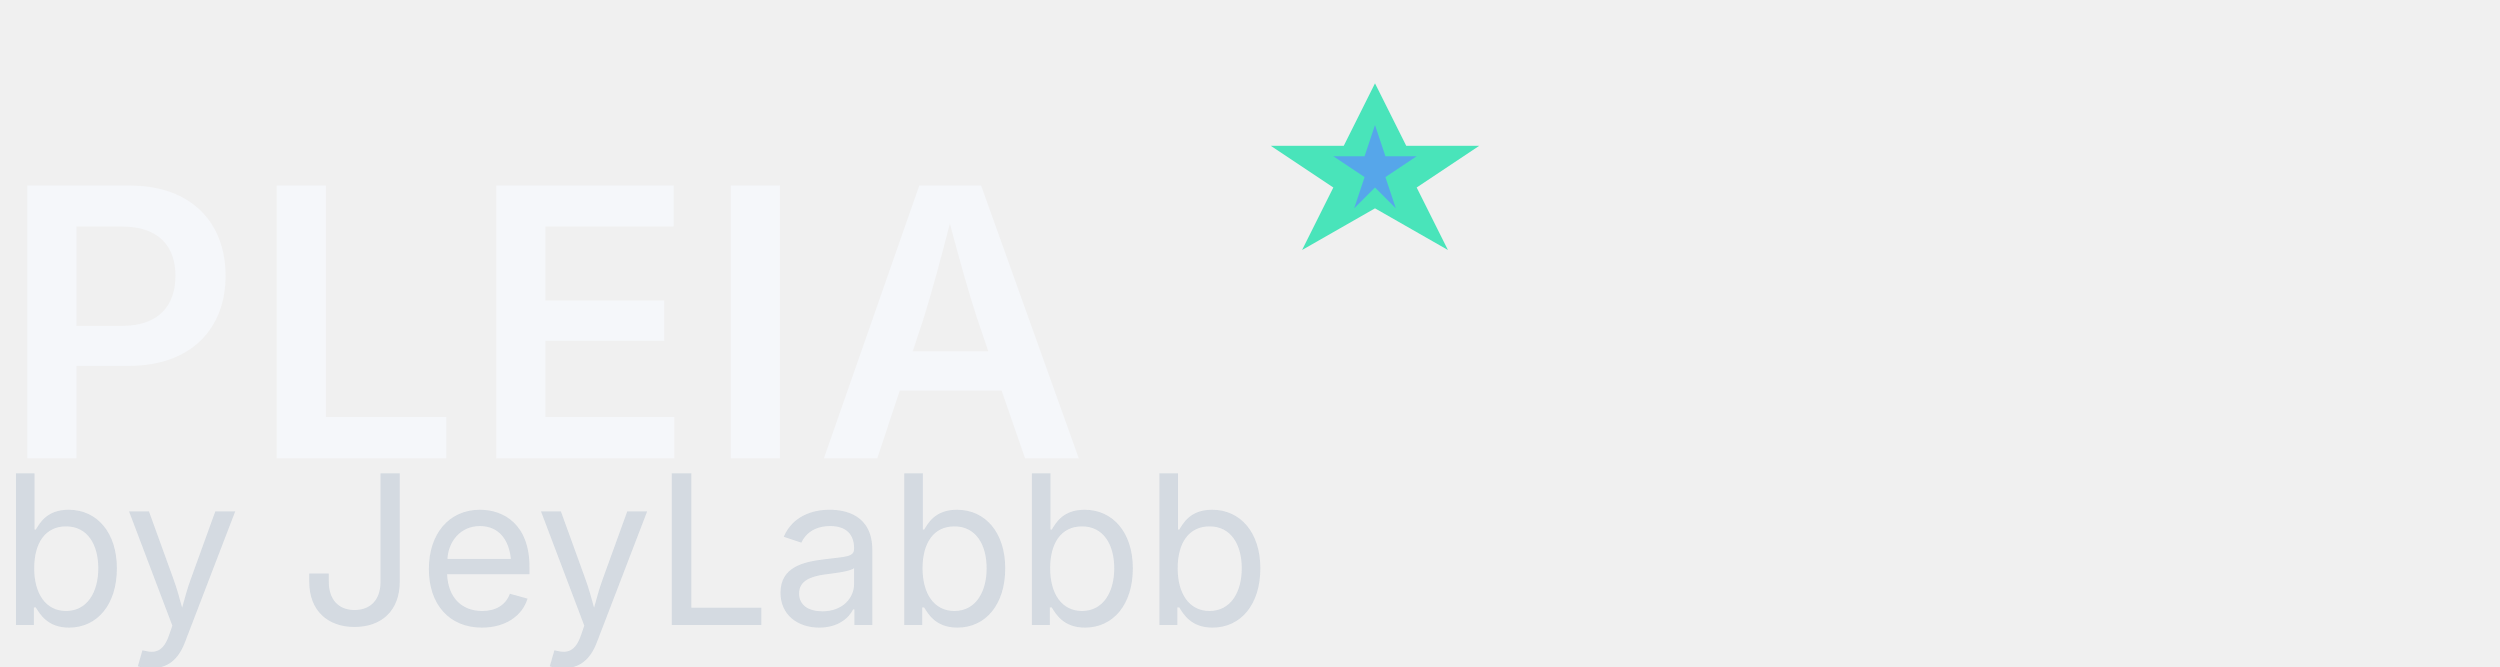
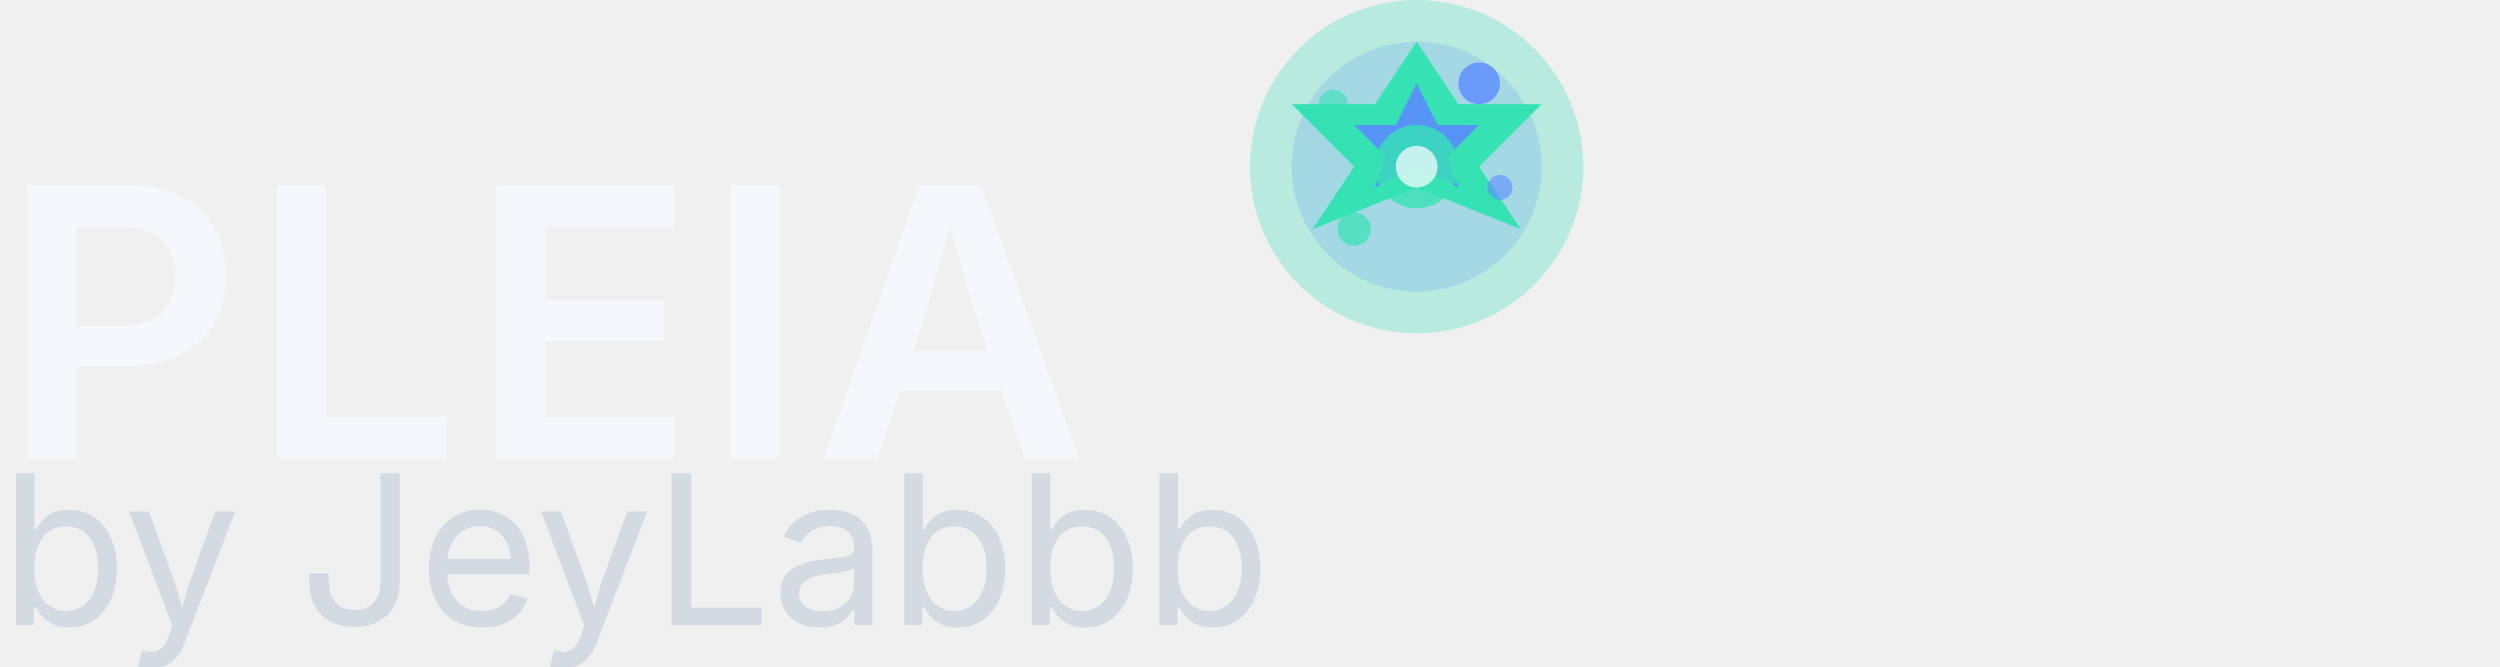
<svg xmlns="http://www.w3.org/2000/svg" width="120" height="32" viewBox="0 0 120 32" fill="none">
-   <g transform="translate(62, 4)">
-     <path d="M4 0L5.5 3L9 3L6 5L7.5 8L4 6L0.5 8L2 5L-1 3L2.5 3L4 0Z" fill="#36E2B4" opacity="0.9" />
-     <path d="M4 2L4.5 3.5L6 3.5L4.5 4.5L5 6L4 5L3 6L3.5 4.5L2 3.5L3.5 3.5L4 2Z" fill="#5B8CFF" opacity="0.7" />
+   <g transform="translate(62, 2)">
+     <circle cx="6" cy="6" r="8" fill="#36E2B4" opacity="0.3" />
+     <circle cx="6" cy="6" r="6" fill="#5B8CFF" opacity="0.2" />
+     <path d="M6 0L8 3L12 3L9 6L11 9L6 7L1 9L3 6L0 3L4 3L6 0Z" fill="#36E2B4" opacity="1" />
+     <path d="M6 2L7 4L9 4L7.5 5.5L8 7L6 6L4 7L4.5 5.5L3 4L5 4L6 2Z" fill="#5B8CFF" opacity="0.9" />
+     <circle cx="6" cy="6" r="2" fill="#36E2B4" opacity="0.8" />
+     <circle cx="6" cy="6" r="1" fill="#FFFFFF" opacity="0.7" />
+     <circle cx="9" cy="2" r="1" fill="#5B8CFF" opacity="0.8" />
+     <circle cx="3" cy="9" r="0.8" fill="#36E2B4" opacity="0.7" />
+     <circle cx="10" cy="7" r="0.6" fill="#5B8CFF" opacity="0.6" />
+     <circle cx="2" cy="3" r="0.7" fill="#36E2B4" opacity="0.6" />
  </g>
  <text x="0" y="22" font-family="Space Grotesk, Inter, system-ui" font-size="18" font-weight="600" letter-spacing="0.02em" fill="#F5F7FA">
    PLEIA
  </text>
  <text x="0" y="30" font-family="Inter, system-ui" font-size="10" font-weight="400" opacity="0.7" fill="#C7D0DA">
    by JeyLabbb
  </text>
</svg>
